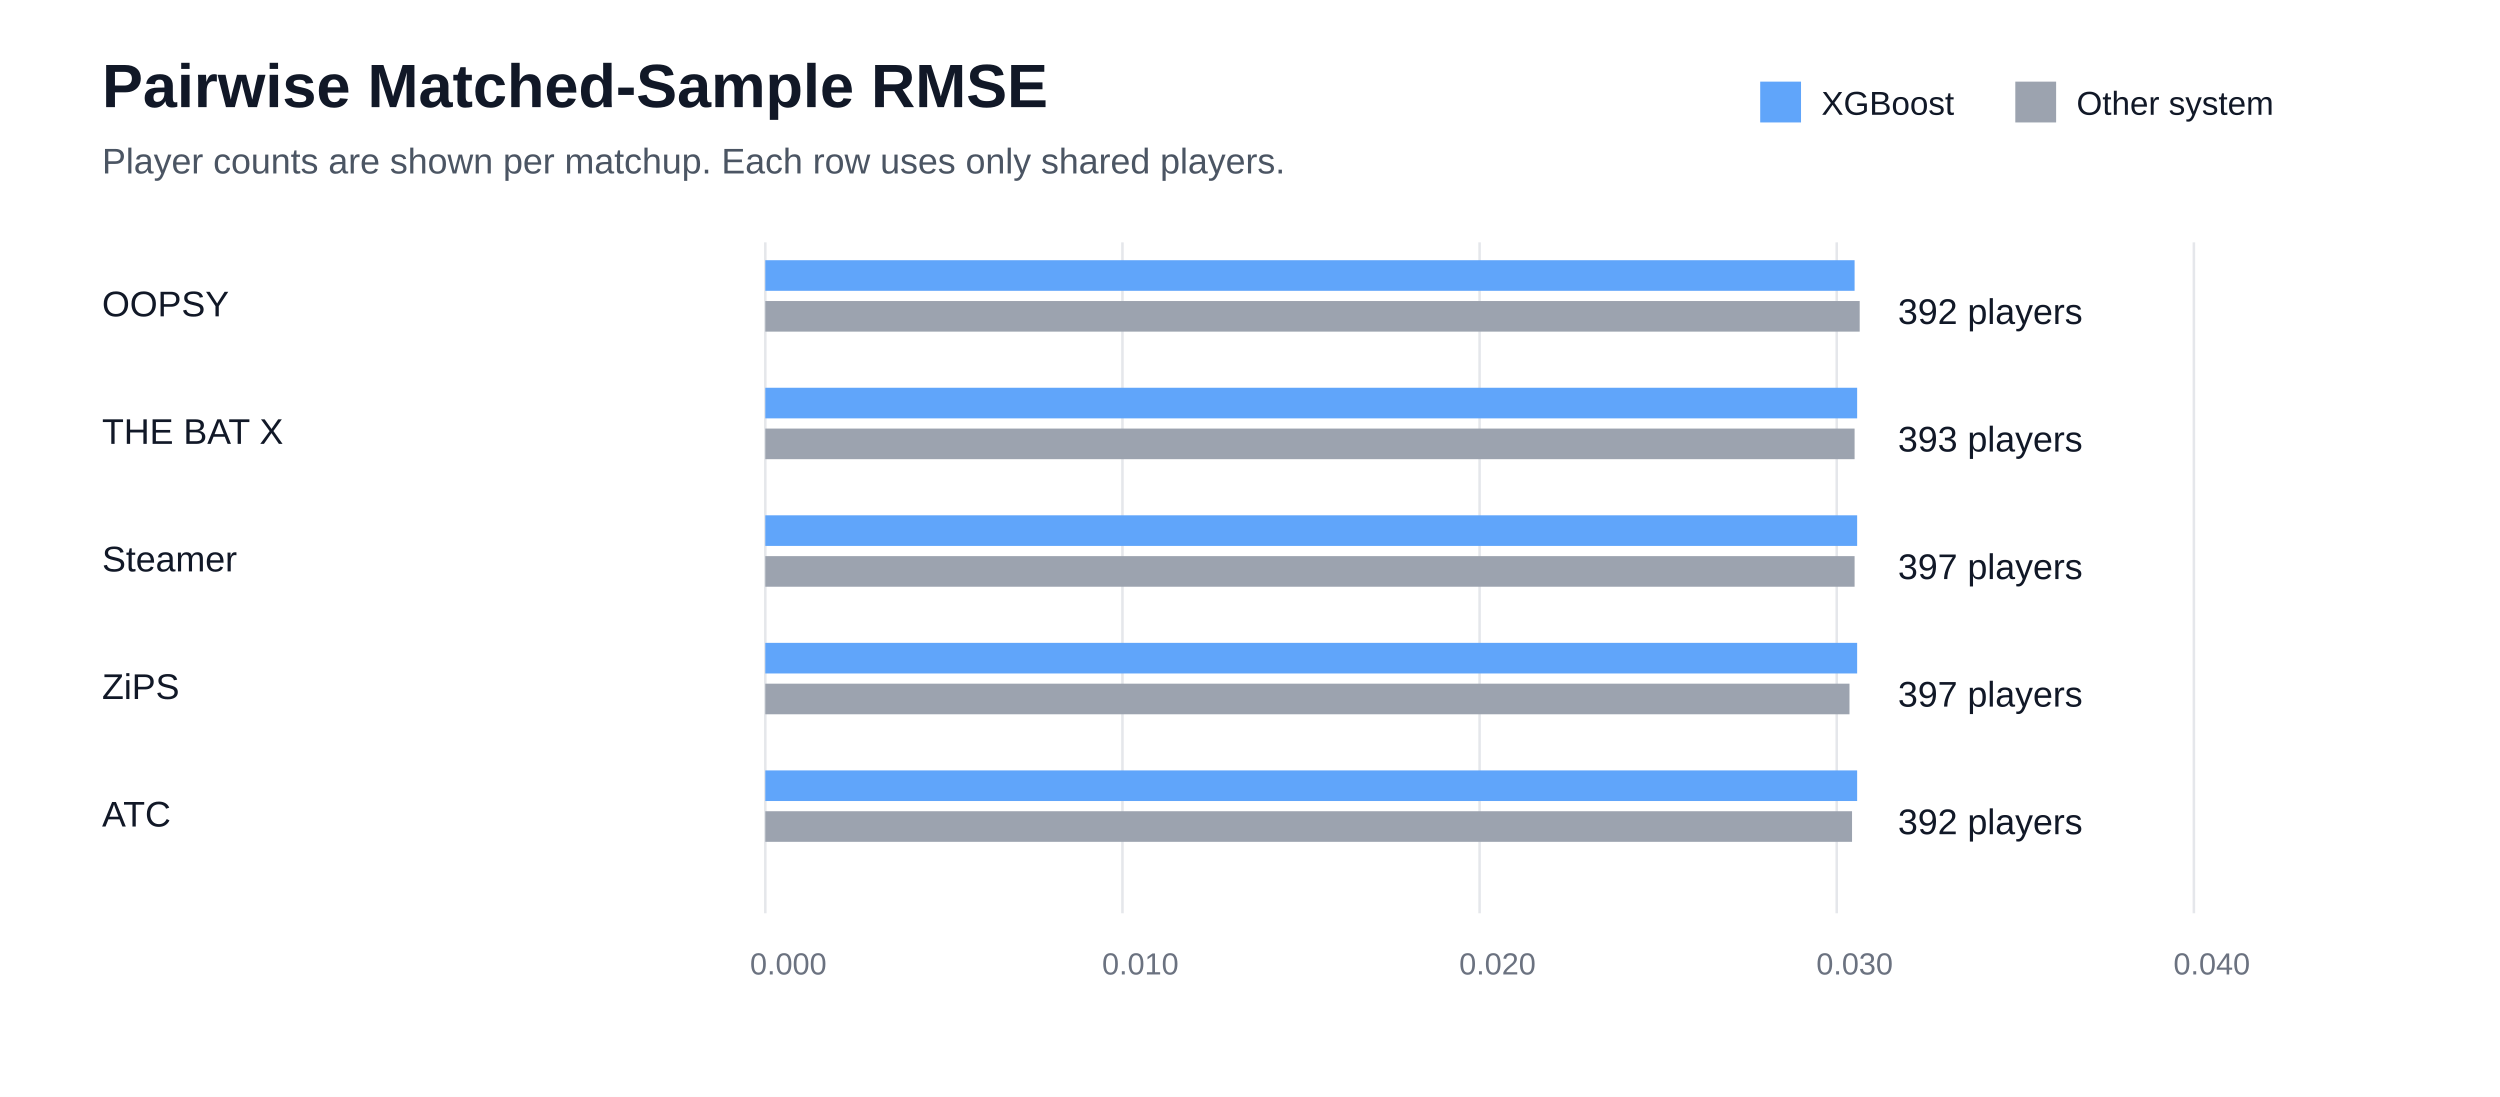
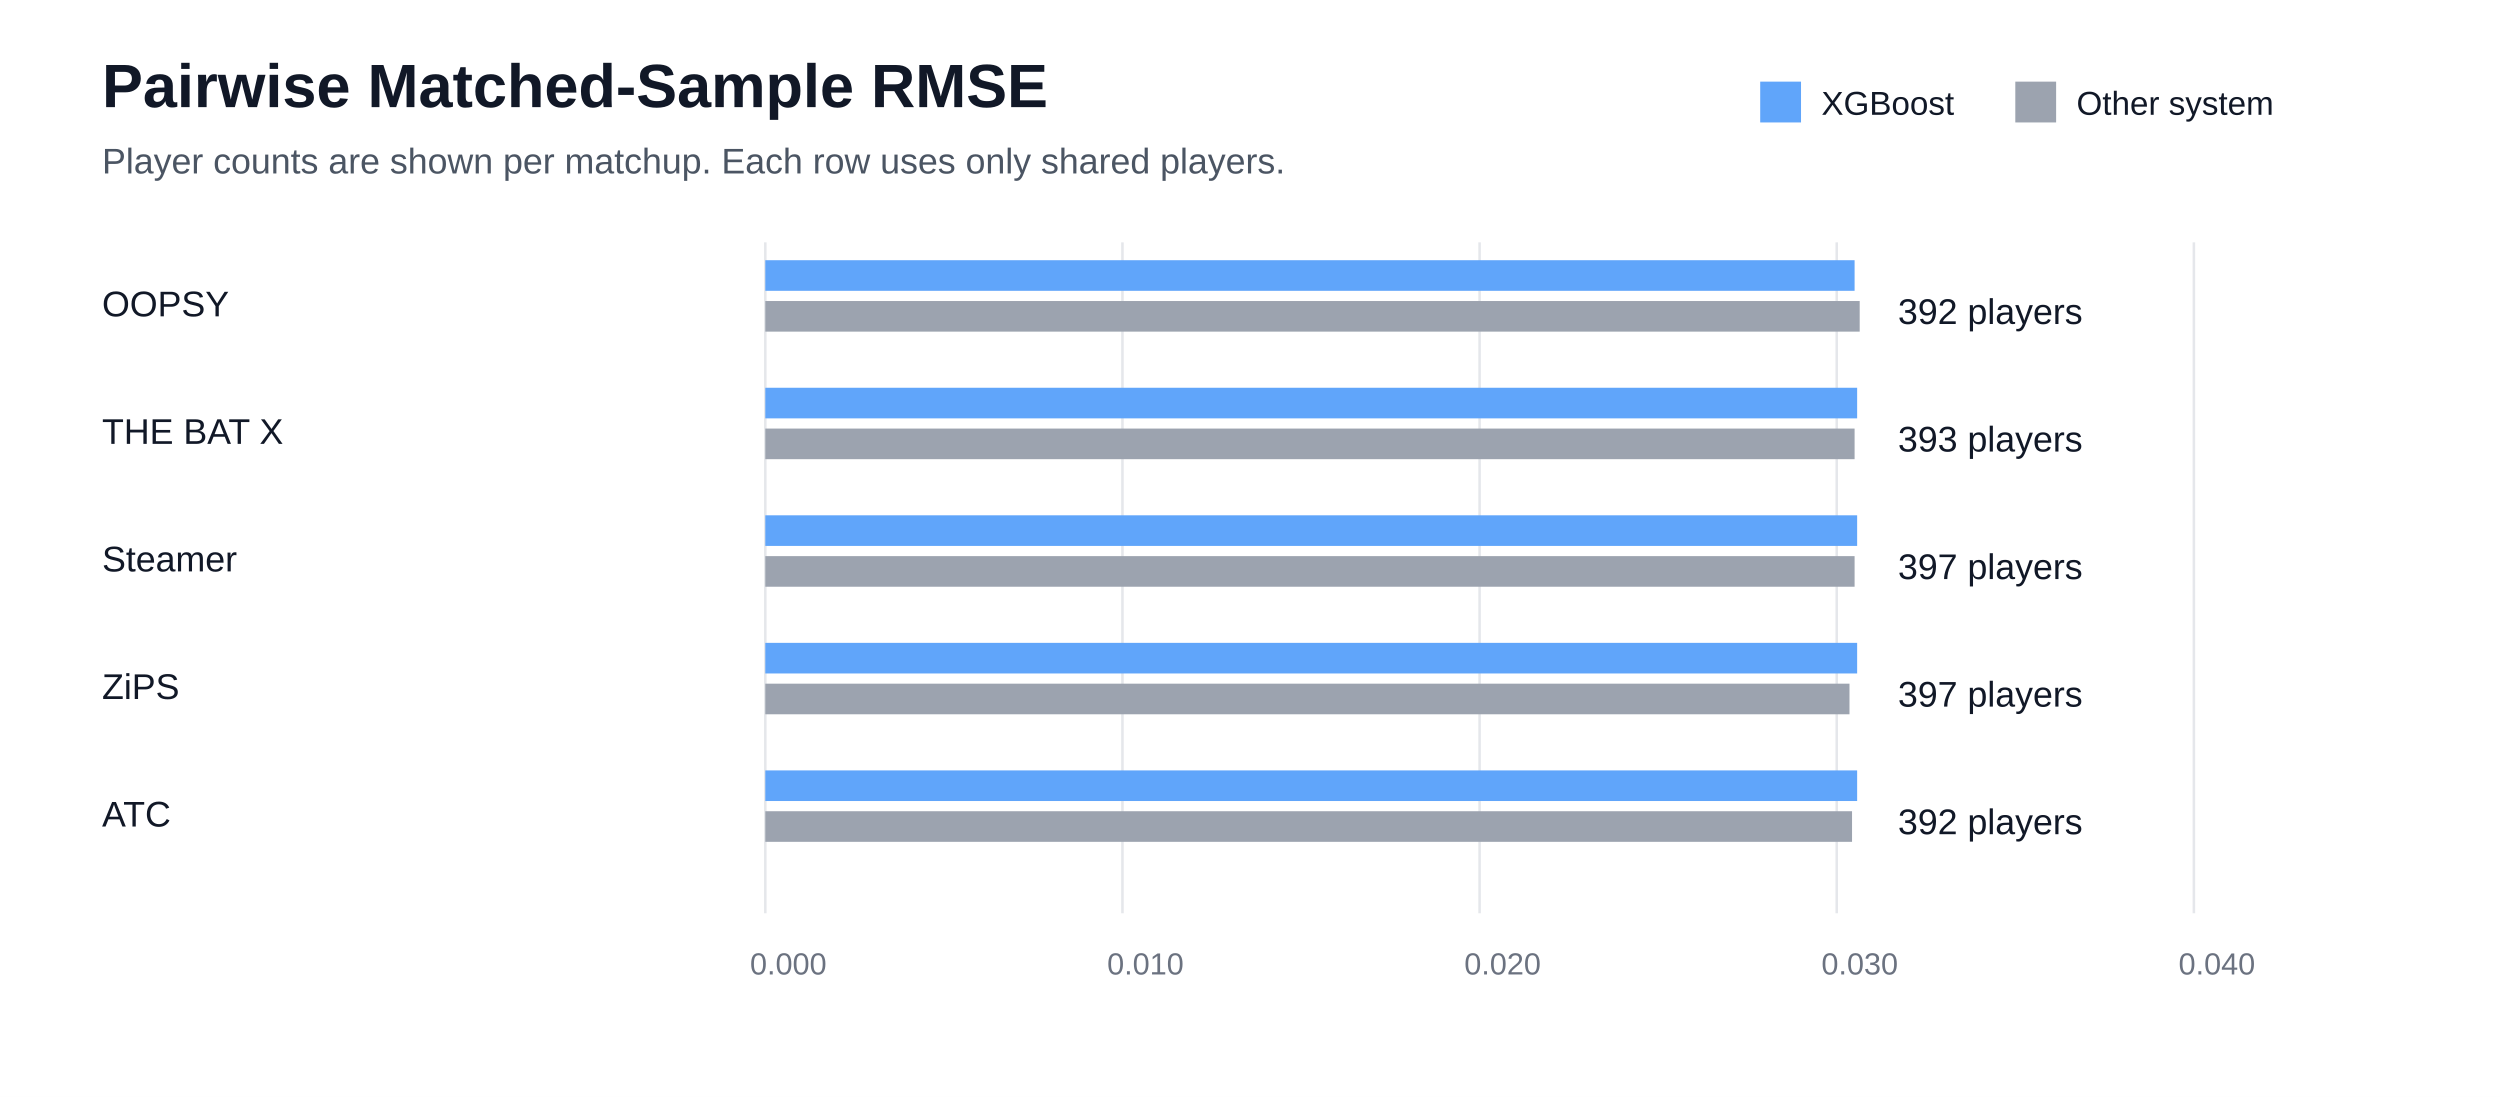
<svg xmlns="http://www.w3.org/2000/svg" width="980" height="430" viewBox="0 0 980 430" role="img" aria-labelledby="title desc">
  <rect width="980" height="430" fill="#ffffff" />
  <text x="40" y="42" fill="#111827" font-family="Segoe UI, Arial, sans-serif" font-size="24" font-weight="700">Pairwise Matched-Sample RMSE</text>
  <text x="40" y="68" fill="#4b5563" font-family="Segoe UI, Arial, sans-serif" font-size="14">Player counts are shown per matchup. Each row uses only shared players.</text>
  <g font-family="Segoe UI, Arial, sans-serif" font-size="13">
    <rect x="690" y="32" width="16" height="16" fill="#60a5fa" />
    <text x="714" y="45" fill="#111827">XGBoost</text>
    <rect x="790" y="32" width="16" height="16" fill="#9ca3af" />
    <text x="814" y="45" fill="#111827">Other system</text>
  </g>
  <g stroke="#e5e7eb" stroke-width="1">
    <line x1="300" y1="95" x2="300" y2="358" />
    <line x1="440" y1="95" x2="440" y2="358" />
    <line x1="580" y1="95" x2="580" y2="358" />
    <line x1="720" y1="95" x2="720" y2="358" />
    <line x1="860" y1="95" x2="860" y2="358" />
  </g>
  <g font-family="Segoe UI, Arial, sans-serif" font-size="14" fill="#111827">
    <text x="40" y="124">OOPSY</text>
    <rect x="300" y="102" width="427" height="12" fill="#60a5fa" />
    <rect x="300" y="118" width="429" height="12" fill="#9ca3af" />
    <text x="744" y="127">392 players</text>
    <text x="40" y="174">THE BAT X</text>
    <rect x="300" y="152" width="428" height="12" fill="#60a5fa" />
    <rect x="300" y="168" width="427" height="12" fill="#9ca3af" />
    <text x="744" y="177">393 players</text>
    <text x="40" y="224">Steamer</text>
    <rect x="300" y="202" width="428" height="12" fill="#60a5fa" />
    <rect x="300" y="218" width="427" height="12" fill="#9ca3af" />
    <text x="744" y="227">397 players</text>
    <text x="40" y="274">ZiPS</text>
    <rect x="300" y="252" width="428" height="12" fill="#60a5fa" />
    <rect x="300" y="268" width="425" height="12" fill="#9ca3af" />
    <text x="744" y="277">397 players</text>
    <text x="40" y="324">ATC</text>
    <rect x="300" y="302" width="428" height="12" fill="#60a5fa" />
    <rect x="300" y="318" width="426" height="12" fill="#9ca3af" />
    <text x="744" y="327">392 players</text>
  </g>
  <g font-family="Segoe UI, Arial, sans-serif" font-size="12" fill="#6b7280">
-     <text x="294" y="382">0.000</text>
-     <text x="432" y="382">0.010</text>
-     <text x="572" y="382">0.020</text>
-     <text x="712" y="382">0.030</text>
-     <text x="852" y="382">0.040</text>
+     <text x="294" y="382" text-anchor="start">0.000</text>
+     <text x="434" y="382" text-anchor="start">0.010</text>
+     <text x="574" y="382" text-anchor="start">0.020</text>
+     <text x="714" y="382" text-anchor="start">0.030</text>
+     <text x="854" y="382" text-anchor="start">0.040</text>
  </g>
</svg>
